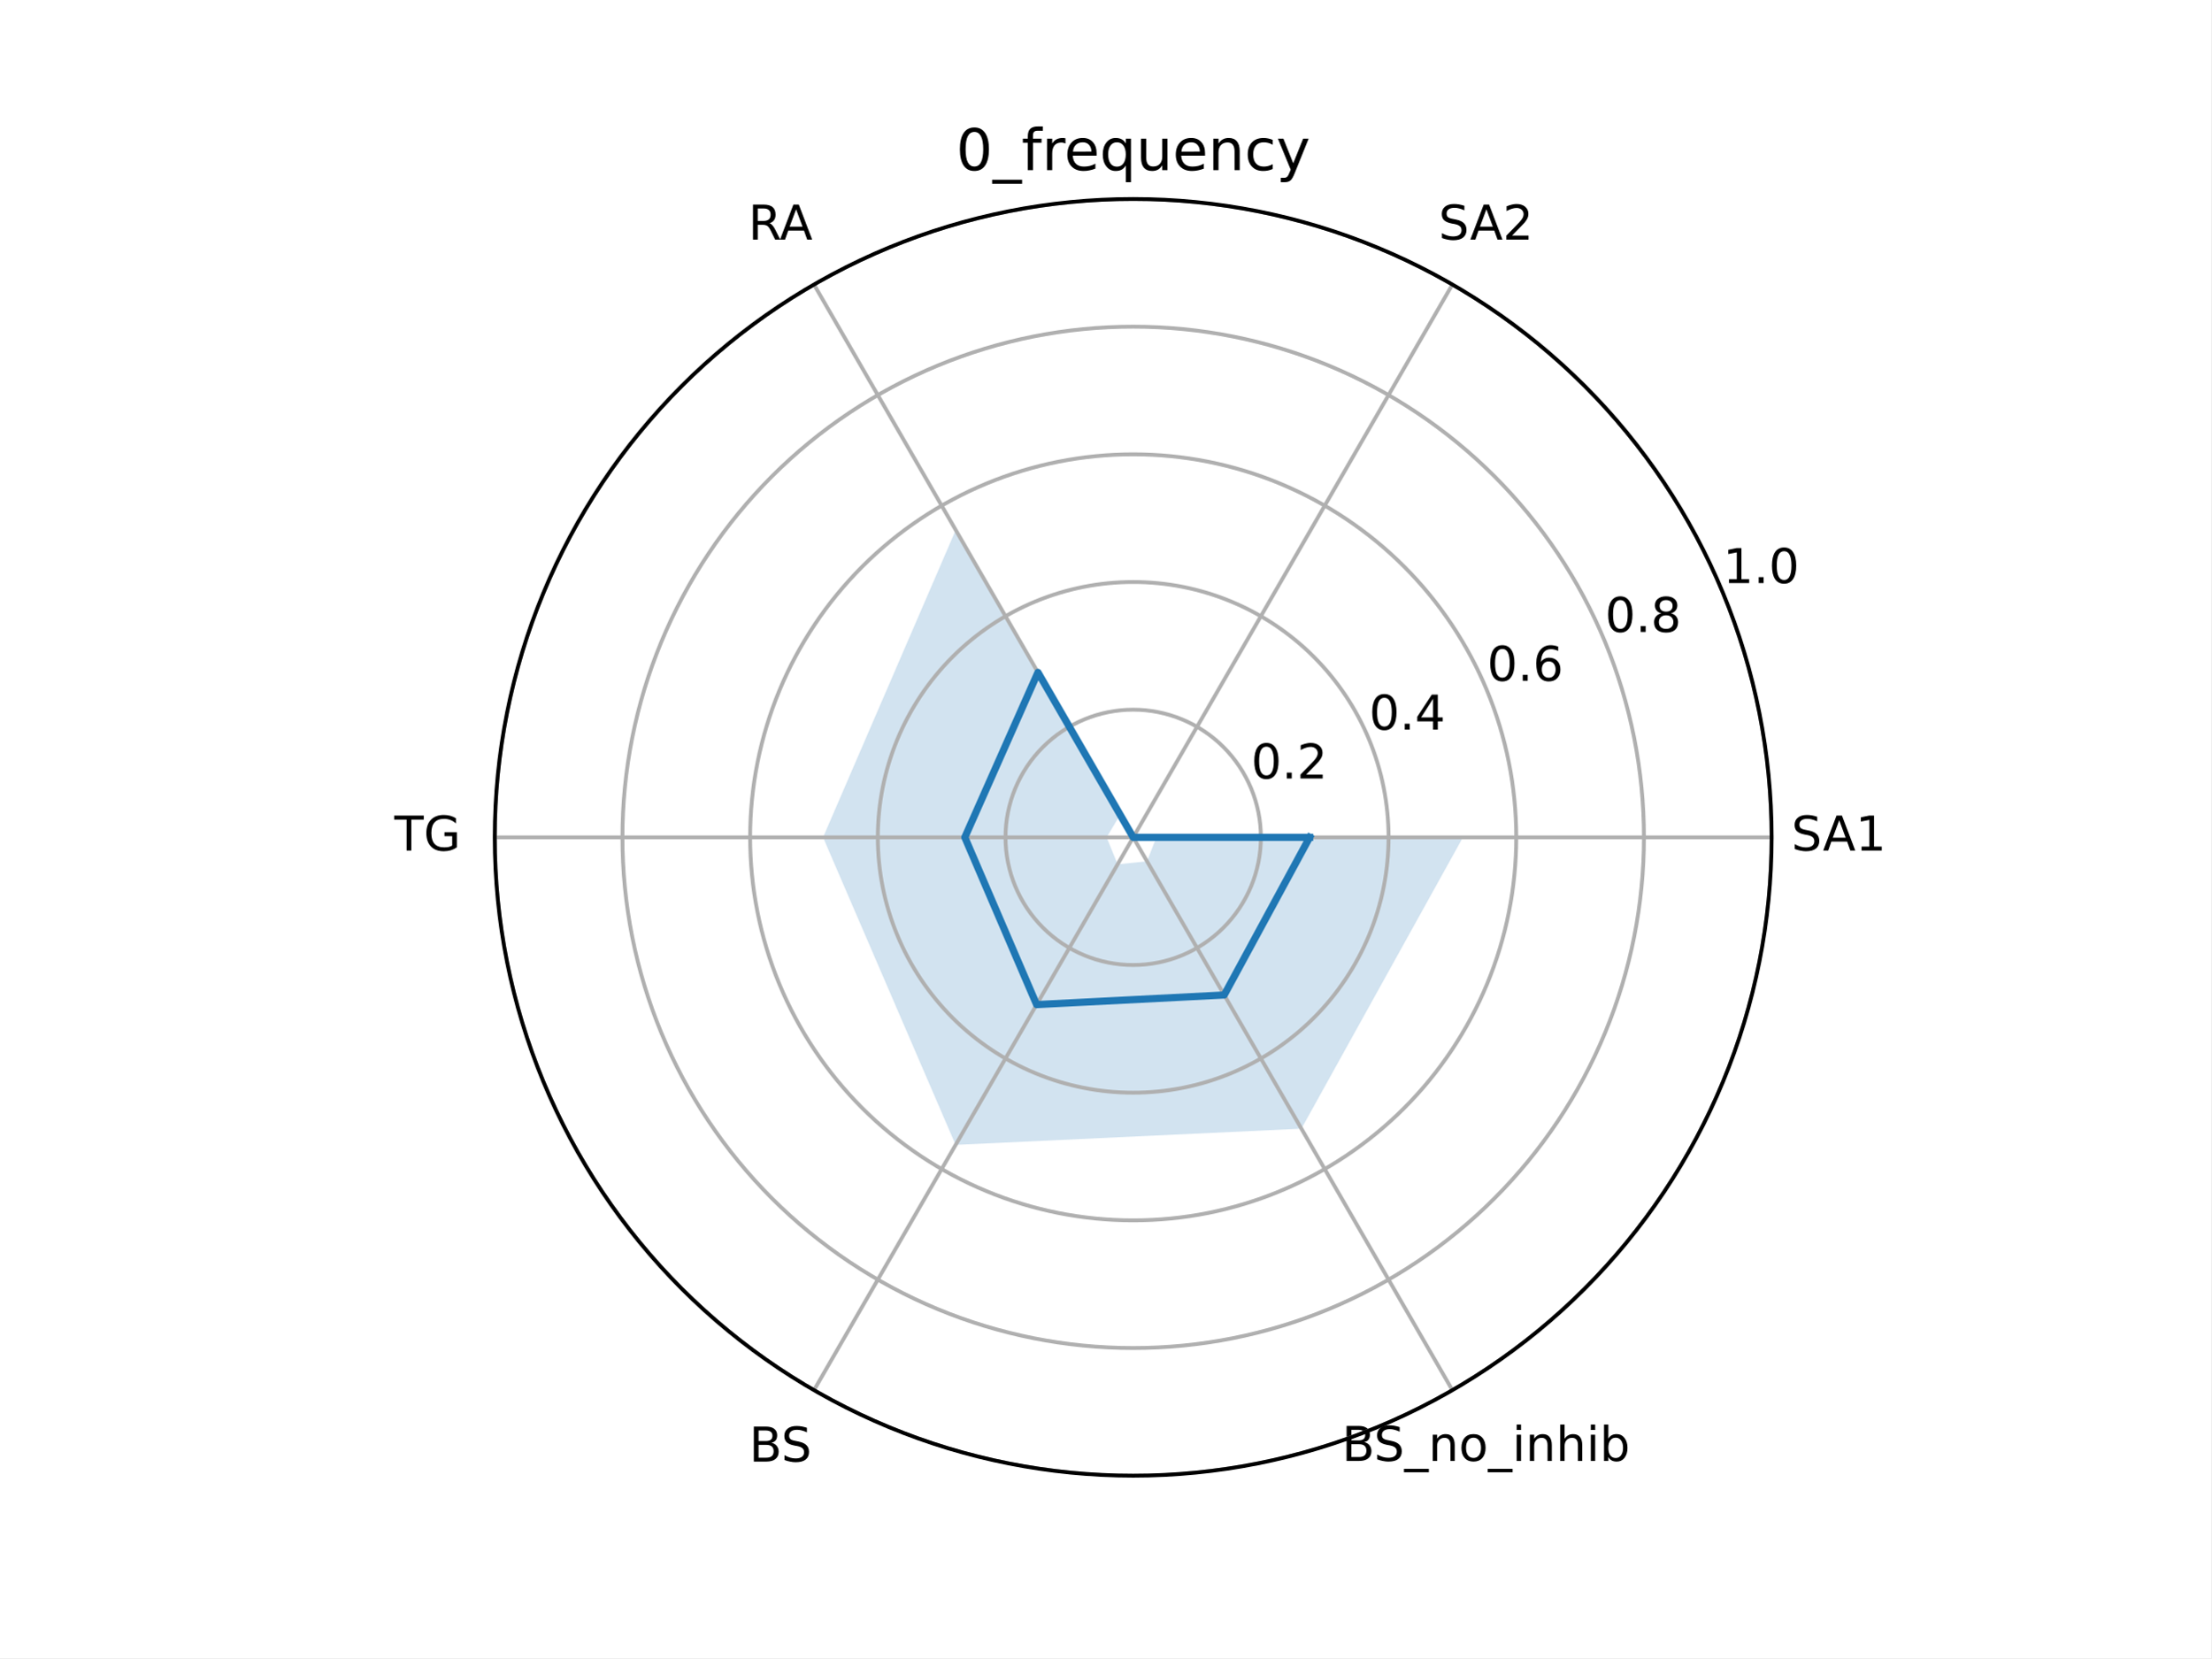
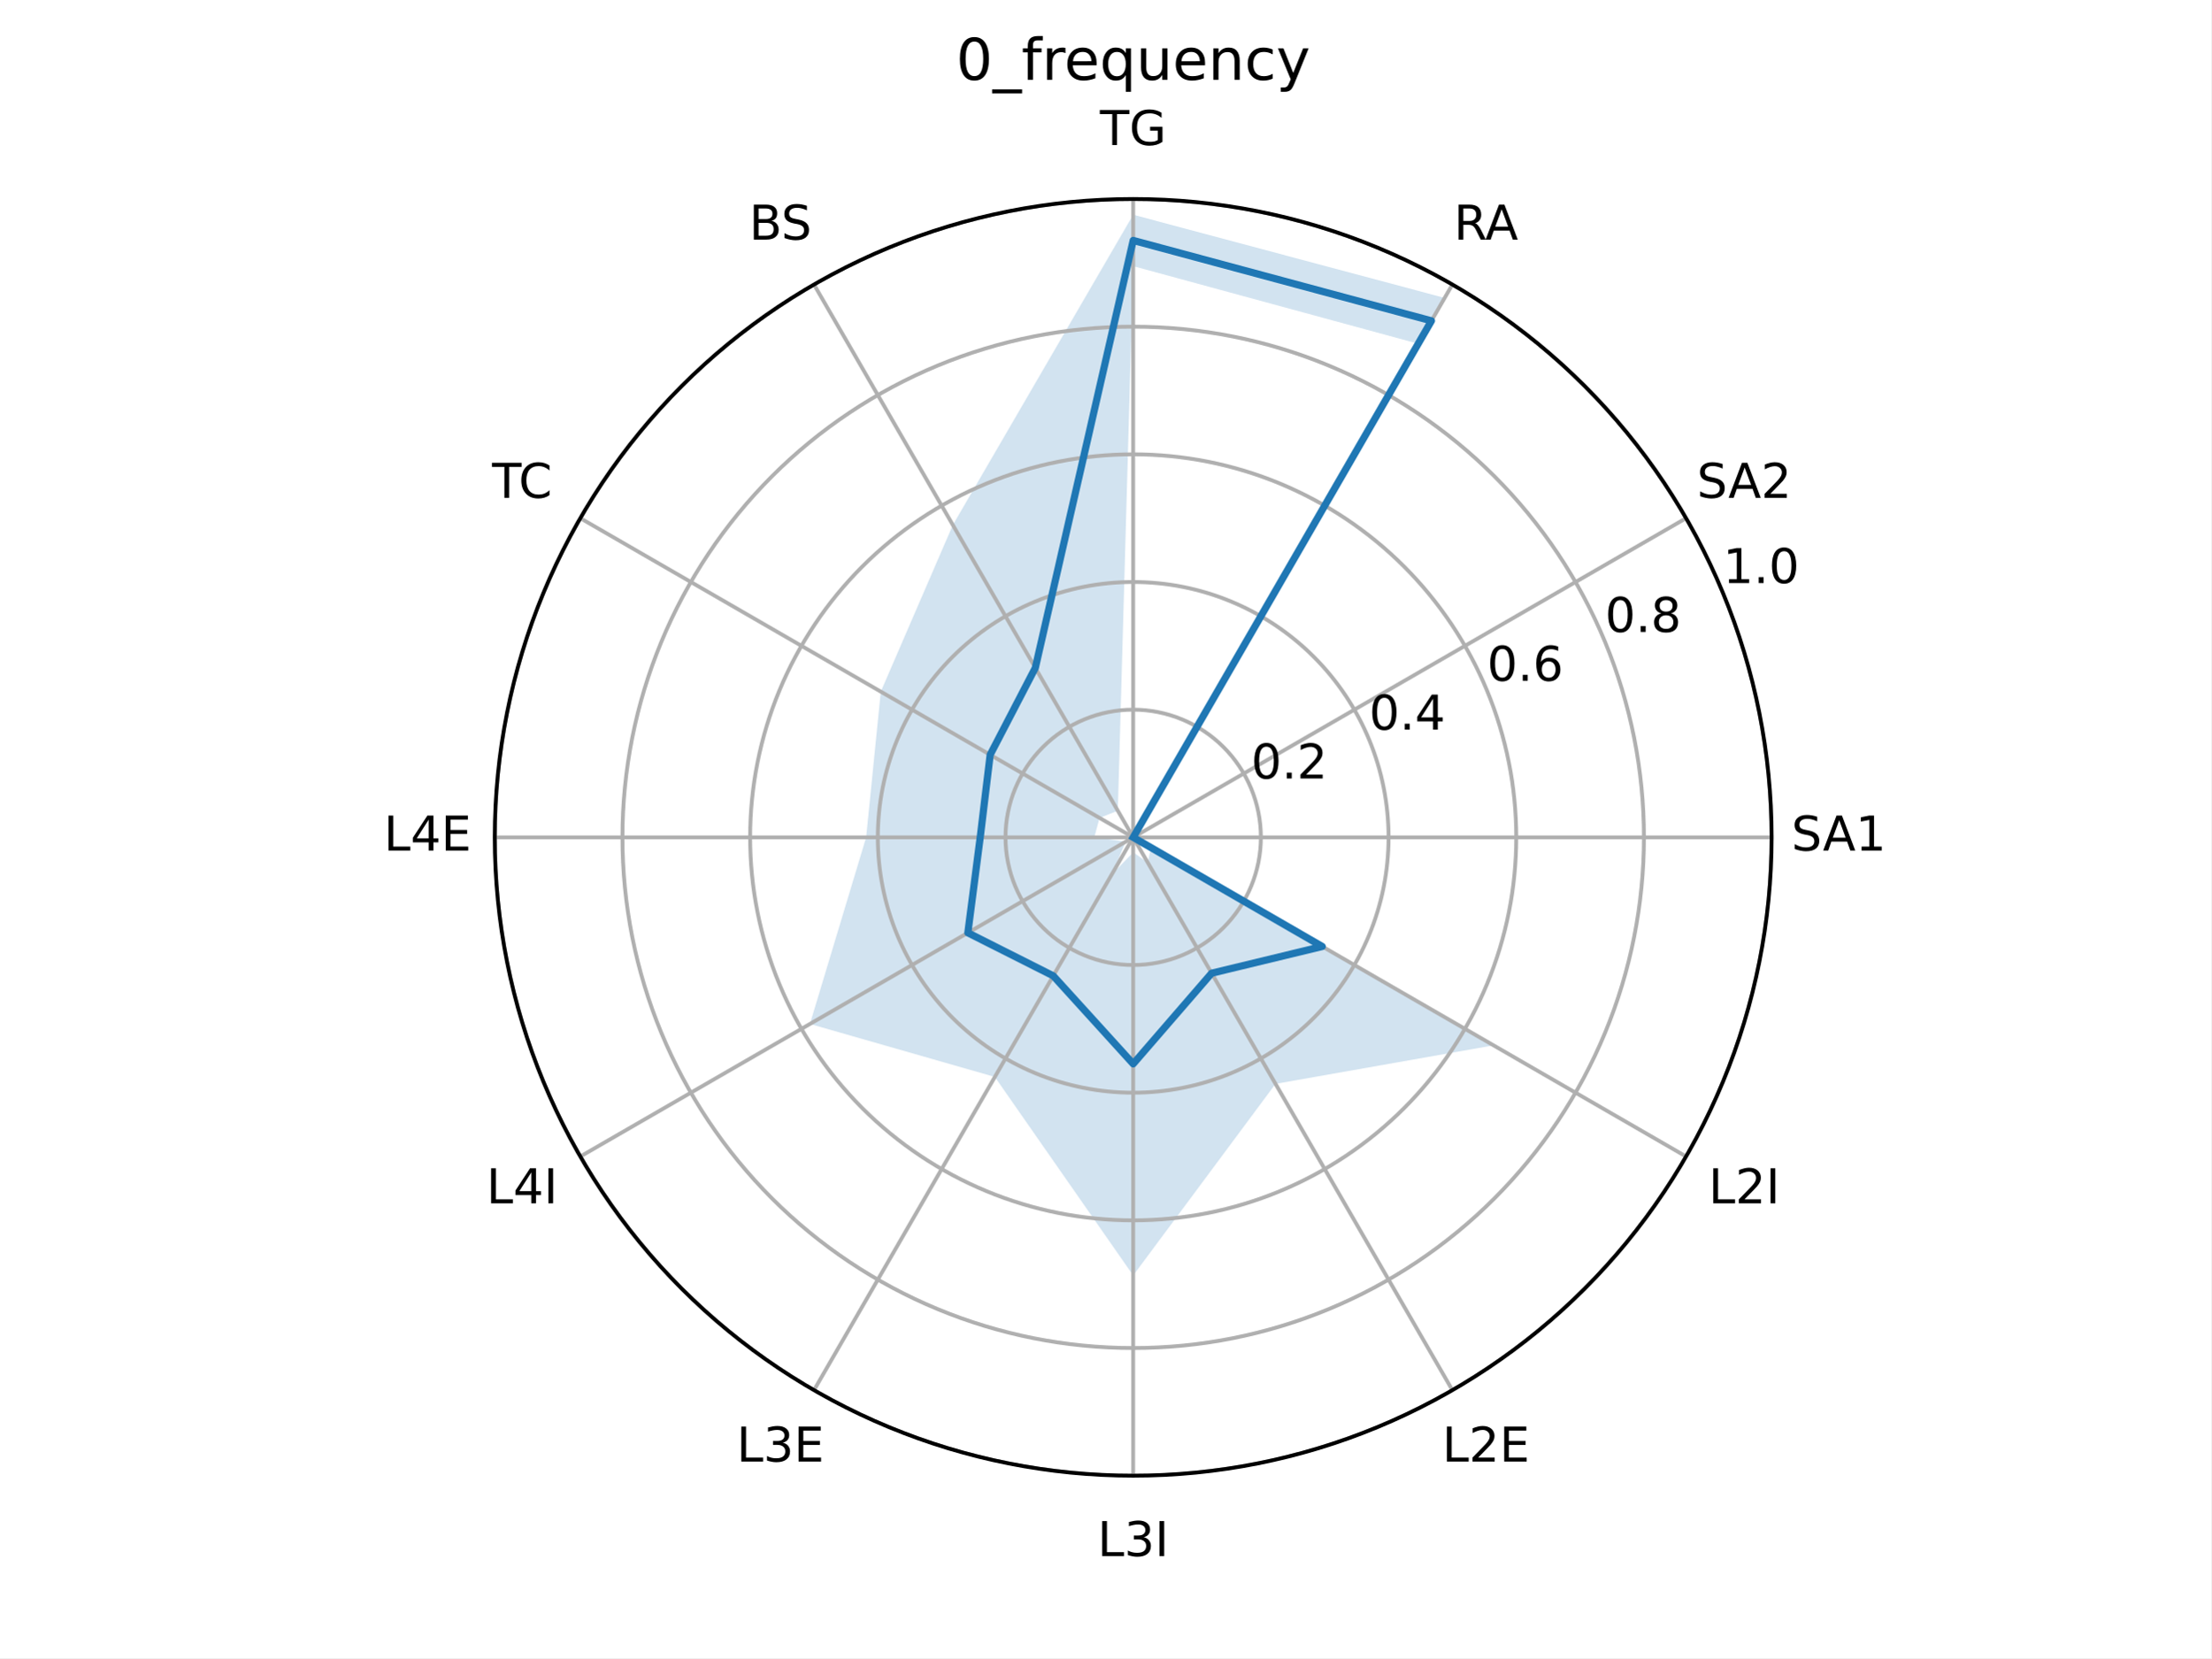
<svg xmlns="http://www.w3.org/2000/svg" width="460.8pt" height="345.6pt" viewBox="0 0 460.8 345.6" version="1.1">
  <defs>
    <style type="text/css">*{stroke-linejoin: round; stroke-linecap: butt}</style>
  </defs>
  <g id="figure_1">
    <g id="patch_1">
      <path d="M 0 345.6  L 460.8 345.6  L 460.8 0  L 0 0  z " style="fill: #ffffff" />
    </g>
    <g id="axes_1">
      <g id="patch_2">
        <path d="M 369.216 174.528  C 369.216 157.055 365.774 139.752 359.088 123.61  C 352.401 107.467 342.6 92.798 330.245 80.443  C 317.89 68.088 303.221 58.287 287.078 51.6  C 270.936 44.914 253.633 41.472 236.16 41.472  C 218.687 41.472 201.384 44.914 185.242 51.6  C 169.099 58.287 154.43 68.088 142.075 80.443  C 129.72 92.798 119.919 107.467 113.232 123.61  C 106.546 139.752 103.104 157.055 103.104 174.528  C 103.104 192.001 106.546 209.304 113.232 225.446  C 119.919 241.589 129.72 256.258 142.075 268.613  C 154.43 280.968 169.099 290.769 185.242 297.456  C 201.384 304.142 218.687 307.584 236.16 307.584  C 253.633 307.584 270.936 304.142 287.078 297.456  C 303.221 290.769 317.89 280.968 330.245 268.613  C 342.6 256.258 352.401 241.589 359.088 225.446  C 365.774 209.304 369.216 192.001 369.216 174.528  M 236.16 174.528  C 236.16 174.528 236.16 174.528 236.16 174.528  C 236.16 174.528 236.16 174.528 236.16 174.528  C 236.16 174.528 236.16 174.528 236.16 174.528  C 236.16 174.528 236.16 174.528 236.16 174.528  C 236.16 174.528 236.16 174.528 236.16 174.528  C 236.16 174.528 236.16 174.528 236.16 174.528  C 236.16 174.528 236.16 174.528 236.16 174.528  C 236.16 174.528 236.16 174.528 236.16 174.528  C 236.16 174.528 236.16 174.528 236.16 174.528  C 236.16 174.528 236.16 174.528 236.16 174.528  C 236.16 174.528 236.16 174.528 236.16 174.528  C 236.16 174.528 236.16 174.528 236.16 174.528  C 236.16 174.528 236.16 174.528 236.16 174.528  C 236.16 174.528 236.16 174.528 236.16 174.528  C 236.16 174.528 236.16 174.528 236.16 174.528  C 236.16 174.528 236.16 174.528 236.16 174.528  z " style="fill: #ffffff" />
      </g>
      <g id="FillBetweenPolyCollection_1">
-         <path d="M 240.983 174.528  L 304.883 174.528  L 236.16 174.528  L 199.175 110.469  L 171.522 174.528  L 199.152 238.628  L 271.219 235.253  L 304.883 174.528  L 240.983 174.528  L 240.983 174.528  L 239.042 179.52  L 232.915 180.149  L 230.624 174.528  L 233.445 169.826  L 236.16 174.528  L 240.983 174.528  z " clip-path="url(#p6b6c661d41)" style="fill: #1f77b4; fill-opacity: 0.2" />
+         <path d="M 236.16 174.528  L 236.16 174.528  L 236.16 174.528  L 301.076 62.091  L 236.16 44.751  L 198.571 109.421  L 183.557 144.158  L 180.503 174.528  L 168.785 213.427  L 207.326 224.47  L 236.16 265.844  L 265.825 225.91  L 311.262 217.888  L 236.16 174.528  L 236.16 174.528  L 236.16 174.528  L 239.861 176.665  L 239.194 179.784  L 236.16 177.639  L 231.663 182.316  L 234.62 175.417  L 228.053 174.528  L 229.149 170.48  L 232.956 168.979  L 236.16 55.467  L 295.561 71.642  L 236.16 174.528  L 236.16 174.528  z " clip-path="url(#p7f84ce7757)" style="fill: #1f77b4; fill-opacity: 0.2" />
      </g>
      <g id="matplotlib.axis_1">
        <g id="xtick_1">
          <g id="line2d_1">
-             <path d="M 236.16 174.528  L 369.216 174.528  " clip-path="url(#p6b6c661d41)" style="fill: none; stroke: #b0b0b0; stroke-width: 0.8; stroke-linecap: square" />
+             <path d="M 236.16 174.528  L 369.216 174.528  " clip-path="url(#p7f84ce7757)" style="fill: none; stroke: #b0b0b0; stroke-width: 0.8; stroke-linecap: square" />
          </g>
          <g id="text_1">
            <text style="font-size: 10px; font-family: 'DejaVu Sans', 'Bitstream Vera Sans', 'Computer Modern Sans Serif', 'Lucida Grande', 'Verdana', 'Geneva', 'Lucid', 'Arial', 'Helvetica', 'Avant Garde', sans-serif; text-anchor: middle" x="383.216" y="177.287" transform="rotate(-0 383.216 177.2874)">SA1</text>
          </g>
        </g>
        <g id="xtick_2">
          <g id="line2d_2">
-             <path d="M 236.16 174.528  L 302.688 59.298  " clip-path="url(#p6b6c661d41)" style="fill: none; stroke: #b0b0b0; stroke-width: 0.8; stroke-linecap: square" />
+             <path d="M 236.16 174.528  L 351.39 108  " clip-path="url(#p7f84ce7757)" style="fill: none; stroke: #b0b0b0; stroke-width: 0.8; stroke-linecap: square" />
          </g>
          <g id="text_2">
-             <text style="font-size: 10px; font-family: 'DejaVu Sans', 'Bitstream Vera Sans', 'Computer Modern Sans Serif', 'Lucida Grande', 'Verdana', 'Geneva', 'Lucid', 'Arial', 'Helvetica', 'Avant Garde', sans-serif; text-anchor: middle" x="309.688" y="49.933" transform="rotate(-0 309.688 49.93314)">SA2</text>
+             <text style="font-size: 10px; font-family: 'DejaVu Sans', 'Bitstream Vera Sans', 'Computer Modern Sans Serif', 'Lucida Grande', 'Verdana', 'Geneva', 'Lucid', 'Arial', 'Helvetica', 'Avant Garde', sans-serif; text-anchor: middle" x="363.514" y="103.759" transform="rotate(-0 363.5142 103.7594)">SA2</text>
          </g>
        </g>
        <g id="xtick_3">
          <g id="line2d_3">
-             <path d="M 236.16 174.528  L 169.632 59.298  " clip-path="url(#p6b6c661d41)" style="fill: none; stroke: #b0b0b0; stroke-width: 0.8; stroke-linecap: square" />
+             <path d="M 236.16 174.528  L 302.688 59.298  " clip-path="url(#p7f84ce7757)" style="fill: none; stroke: #b0b0b0; stroke-width: 0.8; stroke-linecap: square" />
          </g>
          <g id="text_3">
-             <text style="font-size: 10px; font-family: 'DejaVu Sans', 'Bitstream Vera Sans', 'Computer Modern Sans Serif', 'Lucida Grande', 'Verdana', 'Geneva', 'Lucid', 'Arial', 'Helvetica', 'Avant Garde', sans-serif; text-anchor: middle" x="162.632" y="49.933" transform="rotate(-0 162.632 49.93314)">RA</text>
+             <text style="font-size: 10px; font-family: 'DejaVu Sans', 'Bitstream Vera Sans', 'Computer Modern Sans Serif', 'Lucida Grande', 'Verdana', 'Geneva', 'Lucid', 'Arial', 'Helvetica', 'Avant Garde', sans-serif; text-anchor: middle" x="309.688" y="49.933" transform="rotate(-0 309.688 49.93314)">RA</text>
          </g>
        </g>
        <g id="xtick_4">
          <g id="line2d_4">
-             <path d="M 236.16 174.528  L 103.104 174.528  " clip-path="url(#p6b6c661d41)" style="fill: none; stroke: #b0b0b0; stroke-width: 0.8; stroke-linecap: square" />
+             <path d="M 236.16 174.528  L 236.16 41.472  " clip-path="url(#p7f84ce7757)" style="fill: none; stroke: #b0b0b0; stroke-width: 0.8; stroke-linecap: square" />
          </g>
          <g id="text_4">
-             <text style="font-size: 10px; font-family: 'DejaVu Sans', 'Bitstream Vera Sans', 'Computer Modern Sans Serif', 'Lucida Grande', 'Verdana', 'Geneva', 'Lucid', 'Arial', 'Helvetica', 'Avant Garde', sans-serif; text-anchor: middle" x="89.104" y="177.287" transform="rotate(-0 89.104 177.2874)">TG</text>
+             <text style="font-size: 10px; font-family: 'DejaVu Sans', 'Bitstream Vera Sans', 'Computer Modern Sans Serif', 'Lucida Grande', 'Verdana', 'Geneva', 'Lucid', 'Arial', 'Helvetica', 'Avant Garde', sans-serif; text-anchor: middle" x="236.16" y="30.231" transform="rotate(-0 236.16 30.23137)">TG</text>
          </g>
        </g>
        <g id="xtick_5">
          <g id="line2d_5">
-             <path d="M 236.16 174.528  L 169.632 289.758  " clip-path="url(#p6b6c661d41)" style="fill: none; stroke: #b0b0b0; stroke-width: 0.8; stroke-linecap: square" />
+             <path d="M 236.16 174.528  L 169.632 59.298  " clip-path="url(#p7f84ce7757)" style="fill: none; stroke: #b0b0b0; stroke-width: 0.8; stroke-linecap: square" />
          </g>
          <g id="text_5">
-             <text style="font-size: 10px; font-family: 'DejaVu Sans', 'Bitstream Vera Sans', 'Computer Modern Sans Serif', 'Lucida Grande', 'Verdana', 'Geneva', 'Lucid', 'Arial', 'Helvetica', 'Avant Garde', sans-serif; text-anchor: middle" x="162.632" y="304.642" transform="rotate(-0 162.632 304.6416)">BS</text>
+             <text style="font-size: 10px; font-family: 'DejaVu Sans', 'Bitstream Vera Sans', 'Computer Modern Sans Serif', 'Lucida Grande', 'Verdana', 'Geneva', 'Lucid', 'Arial', 'Helvetica', 'Avant Garde', sans-serif; text-anchor: middle" x="162.632" y="49.933" transform="rotate(-0 162.632 49.93314)">BS</text>
          </g>
        </g>
        <g id="xtick_6">
          <g id="line2d_6">
-             <path d="M 236.16 174.528  L 302.688 289.758  " clip-path="url(#p6b6c661d41)" style="fill: none; stroke: #b0b0b0; stroke-width: 0.8; stroke-linecap: square" />
+             <path d="M 236.16 174.528  L 120.93 108  " clip-path="url(#p7f84ce7757)" style="fill: none; stroke: #b0b0b0; stroke-width: 0.8; stroke-linecap: square" />
          </g>
          <g id="text_6">
-             <text style="font-size: 10px; font-family: 'DejaVu Sans', 'Bitstream Vera Sans', 'Computer Modern Sans Serif', 'Lucida Grande', 'Verdana', 'Geneva', 'Lucid', 'Arial', 'Helvetica', 'Avant Garde', sans-serif; text-anchor: middle" x="309.688" y="304.503" transform="rotate(-0 309.688 304.5025)">BS_no_inhib</text>
+             <text style="font-size: 10px; font-family: 'DejaVu Sans', 'Bitstream Vera Sans', 'Computer Modern Sans Serif', 'Lucida Grande', 'Verdana', 'Geneva', 'Lucid', 'Arial', 'Helvetica', 'Avant Garde', sans-serif; text-anchor: middle" x="108.806" y="103.759" transform="rotate(-0 108.8058 103.7594)">TC</text>
+           </g>
+         </g>
+         <g id="xtick_7">
+           <g id="line2d_7">
+             <path d="M 236.16 174.528  L 103.104 174.528  " clip-path="url(#p7f84ce7757)" style="fill: none; stroke: #b0b0b0; stroke-width: 0.8; stroke-linecap: square" />
+           </g>
+           <g id="text_7">
+             <text style="font-size: 10px; font-family: 'DejaVu Sans', 'Bitstream Vera Sans', 'Computer Modern Sans Serif', 'Lucida Grande', 'Verdana', 'Geneva', 'Lucid', 'Arial', 'Helvetica', 'Avant Garde', sans-serif; text-anchor: middle" x="89.104" y="177.287" transform="rotate(-0 89.104 177.2874)">L4E</text>
+           </g>
+         </g>
+         <g id="xtick_8">
+           <g id="line2d_8">
+             <path d="M 236.16 174.528  L 120.93 241.056  " clip-path="url(#p7f84ce7757)" style="fill: none; stroke: #b0b0b0; stroke-width: 0.8; stroke-linecap: square" />
+           </g>
+           <g id="text_8">
+             <text style="font-size: 10px; font-family: 'DejaVu Sans', 'Bitstream Vera Sans', 'Computer Modern Sans Serif', 'Lucida Grande', 'Verdana', 'Geneva', 'Lucid', 'Arial', 'Helvetica', 'Avant Garde', sans-serif; text-anchor: middle" x="108.806" y="250.815" transform="rotate(-0 108.8058 250.8154)">L4I</text>
+           </g>
+         </g>
+         <g id="xtick_9">
+           <g id="line2d_9">
+             <path d="M 236.16 174.528  L 169.632 289.758  " clip-path="url(#p7f84ce7757)" style="fill: none; stroke: #b0b0b0; stroke-width: 0.8; stroke-linecap: square" />
+           </g>
+           <g id="text_9">
+             <text style="font-size: 10px; font-family: 'DejaVu Sans', 'Bitstream Vera Sans', 'Computer Modern Sans Serif', 'Lucida Grande', 'Verdana', 'Geneva', 'Lucid', 'Arial', 'Helvetica', 'Avant Garde', sans-serif; text-anchor: middle" x="162.632" y="304.642" transform="rotate(-0 162.632 304.6416)">L3E</text>
+           </g>
+         </g>
+         <g id="xtick_10">
+           <g id="line2d_10">
+             <path d="M 236.16 174.528  L 236.16 307.584  " clip-path="url(#p7f84ce7757)" style="fill: none; stroke: #b0b0b0; stroke-width: 0.8; stroke-linecap: square" />
+           </g>
+           <g id="text_10">
+             <text style="font-size: 10px; font-family: 'DejaVu Sans', 'Bitstream Vera Sans', 'Computer Modern Sans Serif', 'Lucida Grande', 'Verdana', 'Geneva', 'Lucid', 'Arial', 'Helvetica', 'Avant Garde', sans-serif; text-anchor: middle" x="236.16" y="324.343" transform="rotate(-0 236.16 324.3434)">L3I</text>
+           </g>
+         </g>
+         <g id="xtick_11">
+           <g id="line2d_11">
+             <path d="M 236.16 174.528  L 302.688 289.758  " clip-path="url(#p7f84ce7757)" style="fill: none; stroke: #b0b0b0; stroke-width: 0.8; stroke-linecap: square" />
+           </g>
+           <g id="text_11">
+             <text style="font-size: 10px; font-family: 'DejaVu Sans', 'Bitstream Vera Sans', 'Computer Modern Sans Serif', 'Lucida Grande', 'Verdana', 'Geneva', 'Lucid', 'Arial', 'Helvetica', 'Avant Garde', sans-serif; text-anchor: middle" x="309.688" y="304.642" transform="rotate(-0 309.688 304.6416)">L2E</text>
+           </g>
+         </g>
+         <g id="xtick_12">
+           <g id="line2d_12">
+             <path d="M 236.16 174.528  L 351.39 241.056  " clip-path="url(#p7f84ce7757)" style="fill: none; stroke: #b0b0b0; stroke-width: 0.8; stroke-linecap: square" />
+           </g>
+           <g id="text_12">
+             <text style="font-size: 10px; font-family: 'DejaVu Sans', 'Bitstream Vera Sans', 'Computer Modern Sans Serif', 'Lucida Grande', 'Verdana', 'Geneva', 'Lucid', 'Arial', 'Helvetica', 'Avant Garde', sans-serif; text-anchor: middle" x="363.514" y="250.815" transform="rotate(-0 363.5142 250.8154)">L2I</text>
          </g>
        </g>
      </g>
      <g id="matplotlib.axis_2">
        <g id="ytick_1">
-           <g id="line2d_7">
-             <path d="M 262.771 174.528  C 262.771 171.033 262.083 167.573 260.746 164.344  C 259.408 161.116 257.448 158.182 254.977 155.711  C 252.506 153.24 249.572 151.28 246.344 149.942  C 243.115 148.605 239.655 147.917 236.16 147.917  C 232.665 147.917 229.205 148.605 225.976 149.942  C 222.748 151.28 219.814 153.24 217.343 155.711  C 214.872 158.182 212.912 161.116 211.574 164.344  C 210.237 167.573 209.549 171.033 209.549 174.528  C 209.549 178.023 210.237 181.483 211.574 184.712  C 212.912 187.94 214.872 190.874 217.343 193.345  C 219.814 195.816 222.748 197.776 225.976 199.114  C 229.205 200.451 232.665 201.139 236.16 201.139  C 239.655 201.139 243.115 200.451 246.344 199.114  C 249.572 197.776 252.506 195.816 254.977 193.345  C 257.448 190.874 259.408 187.94 260.746 184.712  C 262.083 181.483 262.771 178.023 262.771 174.528  " clip-path="url(#p6b6c661d41)" style="fill: none; stroke: #b0b0b0; stroke-width: 0.8; stroke-linecap: square" />
+           <g id="line2d_13">
+             <path d="M 262.771 174.528  C 262.771 171.033 262.083 167.573 260.746 164.344  C 259.408 161.116 257.448 158.182 254.977 155.711  C 252.506 153.24 249.572 151.28 246.344 149.942  C 243.115 148.605 239.655 147.917 236.16 147.917  C 232.665 147.917 229.205 148.605 225.976 149.942  C 222.748 151.28 219.814 153.24 217.343 155.711  C 214.872 158.182 212.912 161.116 211.574 164.344  C 210.237 167.573 209.549 171.033 209.549 174.528  C 209.549 178.023 210.237 181.483 211.574 184.712  C 212.912 187.94 214.872 190.874 217.343 193.345  C 219.814 195.816 222.748 197.776 225.976 199.114  C 229.205 200.451 232.665 201.139 236.16 201.139  C 239.655 201.139 243.115 200.451 246.344 199.114  C 249.572 197.776 252.506 195.816 254.977 193.345  C 257.448 190.874 259.408 187.94 260.746 184.712  C 262.083 181.483 262.771 178.023 262.771 174.528  " clip-path="url(#p7f84ce7757)" style="fill: none; stroke: #b0b0b0; stroke-width: 0.8; stroke-linecap: square" />
          </g>
-           <g id="text_7">
+           <g id="text_13">
            <text style="font-size: 10px; font-family: 'DejaVu Sans', 'Bitstream Vera Sans', 'Computer Modern Sans Serif', 'Lucida Grande', 'Verdana', 'Geneva', 'Lucid', 'Arial', 'Helvetica', 'Avant Garde', sans-serif; text-anchor: start" x="260.746" y="162.265" transform="rotate(-0 260.7455 162.2646)">0.2</text>
          </g>
        </g>
        <g id="ytick_2">
-           <g id="line2d_8">
-             <path d="M 289.382 174.528  C 289.382 167.539 288.006 160.618 285.331 154.161  C 282.656 147.704 278.736 141.836 273.794 136.894  C 268.852 131.952 262.984 128.032 256.527 125.357  C 250.07 122.682 243.149 121.306 236.16 121.306  C 229.171 121.306 222.25 122.682 215.793 125.357  C 209.336 128.032 203.468 131.952 198.526 136.894  C 193.584 141.836 189.664 147.704 186.989 154.161  C 184.314 160.618 182.938 167.539 182.938 174.528  C 182.938 181.517 184.314 188.438 186.989 194.895  C 189.664 201.352 193.584 207.22 198.526 212.162  C 203.468 217.104 209.336 221.024 215.793 223.699  C 222.25 226.374 229.171 227.75 236.16 227.75  C 243.149 227.75 250.07 226.374 256.527 223.699  C 262.984 221.024 268.852 217.104 273.794 212.162  C 278.736 207.22 282.656 201.352 285.331 194.895  C 288.006 188.438 289.382 181.517 289.382 174.528  " clip-path="url(#p6b6c661d41)" style="fill: none; stroke: #b0b0b0; stroke-width: 0.8; stroke-linecap: square" />
+           <g id="line2d_14">
+             <path d="M 289.382 174.528  C 289.382 167.539 288.006 160.618 285.331 154.161  C 282.656 147.704 278.736 141.836 273.794 136.894  C 268.852 131.952 262.984 128.032 256.527 125.357  C 250.07 122.682 243.149 121.306 236.16 121.306  C 229.171 121.306 222.25 122.682 215.793 125.357  C 209.336 128.032 203.468 131.952 198.526 136.894  C 193.584 141.836 189.664 147.704 186.989 154.161  C 184.314 160.618 182.938 167.539 182.938 174.528  C 182.938 181.517 184.314 188.438 186.989 194.895  C 189.664 201.352 193.584 207.22 198.526 212.162  C 203.468 217.104 209.336 221.024 215.793 223.699  C 222.25 226.374 229.171 227.75 236.16 227.75  C 243.149 227.75 250.07 226.374 256.527 223.699  C 262.984 221.024 268.852 217.104 273.794 212.162  C 278.736 207.22 282.656 201.352 285.331 194.895  C 288.006 188.438 289.382 181.517 289.382 174.528  " clip-path="url(#p7f84ce7757)" style="fill: none; stroke: #b0b0b0; stroke-width: 0.8; stroke-linecap: square" />
          </g>
-           <g id="text_8">
+           <g id="text_14">
            <text style="font-size: 10px; font-family: 'DejaVu Sans', 'Bitstream Vera Sans', 'Computer Modern Sans Serif', 'Lucida Grande', 'Verdana', 'Geneva', 'Lucid', 'Arial', 'Helvetica', 'Avant Garde', sans-serif; text-anchor: start" x="285.331" y="152.081" transform="rotate(-0 285.3311 152.081)">0.4</text>
          </g>
        </g>
        <g id="ytick_3">
-           <g id="line2d_9">
-             <path d="M 315.994 174.528  C 315.994 164.044 313.929 153.663 309.917 143.977  C 305.905 134.291 300.024 125.49 292.611 118.077  C 285.198 110.664 276.397 104.783 266.711 100.771  C 257.025 96.759 246.644 94.694 236.16 94.694  C 225.676 94.694 215.295 96.759 205.609 100.771  C 195.923 104.783 187.122 110.664 179.709 118.077  C 172.296 125.49 166.415 134.291 162.403 143.977  C 158.391 153.663 156.326 164.044 156.326 174.528  C 156.326 185.012 158.391 195.393 162.403 205.079  C 166.415 214.765 172.296 223.566 179.709 230.979  C 187.122 238.392 195.923 244.273 205.609 248.285  C 215.295 252.297 225.676 254.362 236.16 254.362  C 246.644 254.362 257.025 252.297 266.711 248.285  C 276.397 244.273 285.198 238.392 292.611 230.979  C 300.024 223.566 305.905 214.765 309.917 205.079  C 313.929 195.393 315.994 185.012 315.994 174.528  " clip-path="url(#p6b6c661d41)" style="fill: none; stroke: #b0b0b0; stroke-width: 0.8; stroke-linecap: square" />
+           <g id="line2d_15">
+             <path d="M 315.994 174.528  C 315.994 164.044 313.929 153.663 309.917 143.977  C 305.905 134.291 300.024 125.49 292.611 118.077  C 285.198 110.664 276.397 104.783 266.711 100.771  C 257.025 96.759 246.644 94.694 236.16 94.694  C 225.676 94.694 215.295 96.759 205.609 100.771  C 195.923 104.783 187.122 110.664 179.709 118.077  C 172.296 125.49 166.415 134.291 162.403 143.977  C 158.391 153.663 156.326 164.044 156.326 174.528  C 156.326 185.012 158.391 195.393 162.403 205.079  C 166.415 214.765 172.296 223.566 179.709 230.979  C 187.122 238.392 195.923 244.273 205.609 248.285  C 215.295 252.297 225.676 254.362 236.16 254.362  C 246.644 254.362 257.025 252.297 266.711 248.285  C 276.397 244.273 285.198 238.392 292.611 230.979  C 300.024 223.566 305.905 214.765 309.917 205.079  C 313.929 195.393 315.994 185.012 315.994 174.528  " clip-path="url(#p7f84ce7757)" style="fill: none; stroke: #b0b0b0; stroke-width: 0.8; stroke-linecap: square" />
          </g>
-           <g id="text_9">
+           <g id="text_15">
            <text style="font-size: 10px; font-family: 'DejaVu Sans', 'Bitstream Vera Sans', 'Computer Modern Sans Serif', 'Lucida Grande', 'Verdana', 'Geneva', 'Lucid', 'Arial', 'Helvetica', 'Avant Garde', sans-serif; text-anchor: start" x="309.917" y="141.897" transform="rotate(-0 309.9166 141.8973)">0.6</text>
          </g>
        </g>
        <g id="ytick_4">
-           <g id="line2d_10">
-             <path d="M 342.605 174.528  C 342.605 160.55 339.851 146.708 334.502 133.793  C 329.153 120.879 321.312 109.144 311.428 99.26  C 301.544 89.376 289.809 81.535 276.895 76.186  C 263.98 70.837 250.138 68.083 236.16 68.083  C 222.182 68.083 208.34 70.837 195.425 76.186  C 182.511 81.535 170.776 89.376 160.892 99.26  C 151.008 109.144 143.167 120.879 137.818 133.793  C 132.469 146.708 129.715 160.55 129.715 174.528  C 129.715 188.506 132.469 202.348 137.818 215.263  C 143.167 228.177 151.008 239.912 160.892 249.796  C 170.776 259.68 182.511 267.521 195.425 272.87  C 208.34 278.219 222.182 280.973 236.16 280.973  C 250.138 280.973 263.98 278.219 276.895 272.87  C 289.809 267.521 301.544 259.68 311.428 249.796  C 321.312 239.912 329.153 228.177 334.502 215.263  C 339.851 202.348 342.605 188.506 342.605 174.528  " clip-path="url(#p6b6c661d41)" style="fill: none; stroke: #b0b0b0; stroke-width: 0.8; stroke-linecap: square" />
+           <g id="line2d_16">
+             <path d="M 342.605 174.528  C 342.605 160.55 339.851 146.708 334.502 133.793  C 329.153 120.879 321.312 109.144 311.428 99.26  C 301.544 89.376 289.809 81.535 276.895 76.186  C 263.98 70.837 250.138 68.083 236.16 68.083  C 222.182 68.083 208.34 70.837 195.425 76.186  C 182.511 81.535 170.776 89.376 160.892 99.26  C 151.008 109.144 143.167 120.879 137.818 133.793  C 132.469 146.708 129.715 160.55 129.715 174.528  C 129.715 188.506 132.469 202.348 137.818 215.263  C 143.167 228.177 151.008 239.912 160.892 249.796  C 170.776 259.68 182.511 267.521 195.425 272.87  C 208.34 278.219 222.182 280.973 236.16 280.973  C 250.138 280.973 263.98 278.219 276.895 272.87  C 289.809 267.521 301.544 259.68 311.428 249.796  C 321.312 239.912 329.153 228.177 334.502 215.263  C 339.851 202.348 342.605 188.506 342.605 174.528  " clip-path="url(#p7f84ce7757)" style="fill: none; stroke: #b0b0b0; stroke-width: 0.8; stroke-linecap: square" />
          </g>
-           <g id="text_10">
+           <g id="text_16">
            <text style="font-size: 10px; font-family: 'DejaVu Sans', 'Bitstream Vera Sans', 'Computer Modern Sans Serif', 'Lucida Grande', 'Verdana', 'Geneva', 'Lucid', 'Arial', 'Helvetica', 'Avant Garde', sans-serif; text-anchor: start" x="334.502" y="131.714" transform="rotate(-0 334.5022 131.7137)">0.8</text>
          </g>
        </g>
        <g id="ytick_5">
-           <g id="line2d_11">
-             <path d="M 369.216 174.528  C 369.216 157.055 365.774 139.752 359.088 123.61  C 352.401 107.467 342.6 92.798 330.245 80.443  C 317.89 68.088 303.221 58.287 287.078 51.6  C 270.936 44.914 253.633 41.472 236.16 41.472  C 218.687 41.472 201.384 44.914 185.242 51.6  C 169.099 58.287 154.43 68.088 142.075 80.443  C 129.72 92.798 119.919 107.467 113.232 123.61  C 106.546 139.752 103.104 157.055 103.104 174.528  C 103.104 192.001 106.546 209.304 113.232 225.446  C 119.919 241.589 129.72 256.258 142.075 268.613  C 154.43 280.968 169.099 290.769 185.242 297.456  C 201.384 304.142 218.687 307.584 236.16 307.584  C 253.633 307.584 270.936 304.142 287.078 297.456  C 303.221 290.769 317.89 280.968 330.245 268.613  C 342.6 256.258 352.401 241.589 359.088 225.446  C 365.774 209.304 369.216 192.001 369.216 174.528  " clip-path="url(#p6b6c661d41)" style="fill: none; stroke: #b0b0b0; stroke-width: 0.8; stroke-linecap: square" />
+           <g id="line2d_17">
+             <path d="M 369.216 174.528  C 369.216 157.055 365.774 139.752 359.088 123.61  C 352.401 107.467 342.6 92.798 330.245 80.443  C 317.89 68.088 303.221 58.287 287.078 51.6  C 270.936 44.914 253.633 41.472 236.16 41.472  C 218.687 41.472 201.384 44.914 185.242 51.6  C 169.099 58.287 154.43 68.088 142.075 80.443  C 129.72 92.798 119.919 107.467 113.232 123.61  C 106.546 139.752 103.104 157.055 103.104 174.528  C 103.104 192.001 106.546 209.304 113.232 225.446  C 119.919 241.589 129.72 256.258 142.075 268.613  C 154.43 280.968 169.099 290.769 185.242 297.456  C 201.384 304.142 218.687 307.584 236.16 307.584  C 253.633 307.584 270.936 304.142 287.078 297.456  C 303.221 290.769 317.89 280.968 330.245 268.613  C 342.6 256.258 352.401 241.589 359.088 225.446  C 365.774 209.304 369.216 192.001 369.216 174.528  " clip-path="url(#p7f84ce7757)" style="fill: none; stroke: #b0b0b0; stroke-width: 0.8; stroke-linecap: square" />
          </g>
-           <g id="text_11">
+           <g id="text_17">
            <text style="font-size: 10px; font-family: 'DejaVu Sans', 'Bitstream Vera Sans', 'Computer Modern Sans Serif', 'Lucida Grande', 'Verdana', 'Geneva', 'Lucid', 'Arial', 'Helvetica', 'Avant Garde', sans-serif; text-anchor: start" x="359.088" y="121.53" transform="rotate(-0 359.0877 121.53)">1.0</text>
          </g>
        </g>
      </g>
-       <g id="line2d_12">
-         <path d="M 272.933 174.528  L 236.16 174.528  L 216.31 140.147  L 201.073 174.528  L 216.033 209.388  L 255.131 207.386  L 272.933 174.528  " clip-path="url(#p6b6c661d41)" style="fill: none; stroke: #1f77b4; stroke-width: 1.5; stroke-linecap: square" />
+       <g id="line2d_18">
+         <path d="M 236.16 174.528  L 236.16 174.528  L 298.319 66.866  L 236.16 50.109  L 215.763 139.2  L 206.353 157.319  L 204.278 174.528  L 201.702 194.422  L 219.495 203.393  L 236.16 221.742  L 252.51 202.847  L 275.562 197.277  L 236.16 174.528  " clip-path="url(#p7f84ce7757)" style="fill: none; stroke: #1f77b4; stroke-width: 1.5; stroke-linecap: square" />
      </g>
      <g id="patch_3">
        <path d="M 369.216 174.528  C 369.216 157.055 365.774 139.752 359.088 123.61  C 352.401 107.467 342.6 92.798 330.245 80.443  C 317.89 68.088 303.221 58.287 287.078 51.6  C 270.936 44.914 253.633 41.472 236.16 41.472  C 218.687 41.472 201.384 44.914 185.242 51.6  C 169.099 58.287 154.43 68.088 142.075 80.443  C 129.72 92.798 119.919 107.467 113.232 123.61  C 106.546 139.752 103.104 157.055 103.104 174.528  C 103.104 192.001 106.546 209.304 113.232 225.446  C 119.919 241.589 129.72 256.258 142.075 268.613  C 154.43 280.968 169.099 290.769 185.242 297.456  C 201.384 304.142 218.687 307.584 236.16 307.584  C 253.633 307.584 270.936 304.142 287.078 297.456  C 303.221 290.769 317.89 280.968 330.245 268.613  C 342.6 256.258 352.401 241.589 359.088 225.446  C 365.774 209.304 369.216 192.001 369.216 174.528  " style="fill: none; stroke: #000000; stroke-width: 0.8; stroke-linejoin: miter; stroke-linecap: square" />
      </g>
-       <g id="text_12">
-         <text style="font-size: 12px; font-family: 'DejaVu Sans', 'Bitstream Vera Sans', 'Computer Modern Sans Serif', 'Lucida Grande', 'Verdana', 'Geneva', 'Lucid', 'Arial', 'Helvetica', 'Avant Garde', sans-serif; text-anchor: middle" x="236.16" y="35.472" transform="rotate(-0 236.16 35.472)">0_frequency</text>
+       <g id="text_18">
+         <text style="font-size: 12px; font-family: 'DejaVu Sans', 'Bitstream Vera Sans', 'Computer Modern Sans Serif', 'Lucida Grande', 'Verdana', 'Geneva', 'Lucid', 'Arial', 'Helvetica', 'Avant Garde', sans-serif; text-anchor: middle" x="236.16" y="16.633" transform="rotate(-0 236.16 16.63294)">0_frequency</text>
      </g>
    </g>
  </g>
  <defs>
-     <clipPath id="p6b6c661d41">
+     <clipPath id="p7f84ce7757">
      <path d="M 369.216 174.528  C 369.216 157.055 365.774 139.752 359.088 123.61  C 352.401 107.467 342.6 92.798 330.245 80.443  C 317.89 68.088 303.221 58.287 287.078 51.6  C 270.936 44.914 253.633 41.472 236.16 41.472  C 218.687 41.472 201.384 44.914 185.242 51.6  C 169.099 58.287 154.43 68.088 142.075 80.443  C 129.72 92.798 119.919 107.467 113.232 123.61  C 106.546 139.752 103.104 157.055 103.104 174.528  C 103.104 192.001 106.546 209.304 113.232 225.446  C 119.919 241.589 129.72 256.258 142.075 268.613  C 154.43 280.968 169.099 290.769 185.242 297.456  C 201.384 304.142 218.687 307.584 236.16 307.584  C 253.633 307.584 270.936 304.142 287.078 297.456  C 303.221 290.769 317.89 280.968 330.245 268.613  C 342.6 256.258 352.401 241.589 359.088 225.446  C 365.774 209.304 369.216 192.001 369.216 174.528  M 236.16 174.528  C 236.16 174.528 236.16 174.528 236.16 174.528  C 236.16 174.528 236.16 174.528 236.16 174.528  C 236.16 174.528 236.16 174.528 236.16 174.528  C 236.16 174.528 236.16 174.528 236.16 174.528  C 236.16 174.528 236.16 174.528 236.16 174.528  C 236.16 174.528 236.16 174.528 236.16 174.528  C 236.16 174.528 236.16 174.528 236.16 174.528  C 236.16 174.528 236.16 174.528 236.16 174.528  C 236.16 174.528 236.16 174.528 236.16 174.528  C 236.16 174.528 236.16 174.528 236.16 174.528  C 236.16 174.528 236.16 174.528 236.16 174.528  C 236.16 174.528 236.16 174.528 236.16 174.528  C 236.16 174.528 236.16 174.528 236.16 174.528  C 236.16 174.528 236.16 174.528 236.16 174.528  C 236.16 174.528 236.16 174.528 236.16 174.528  C 236.16 174.528 236.16 174.528 236.16 174.528  z " />
    </clipPath>
  </defs>
</svg>
